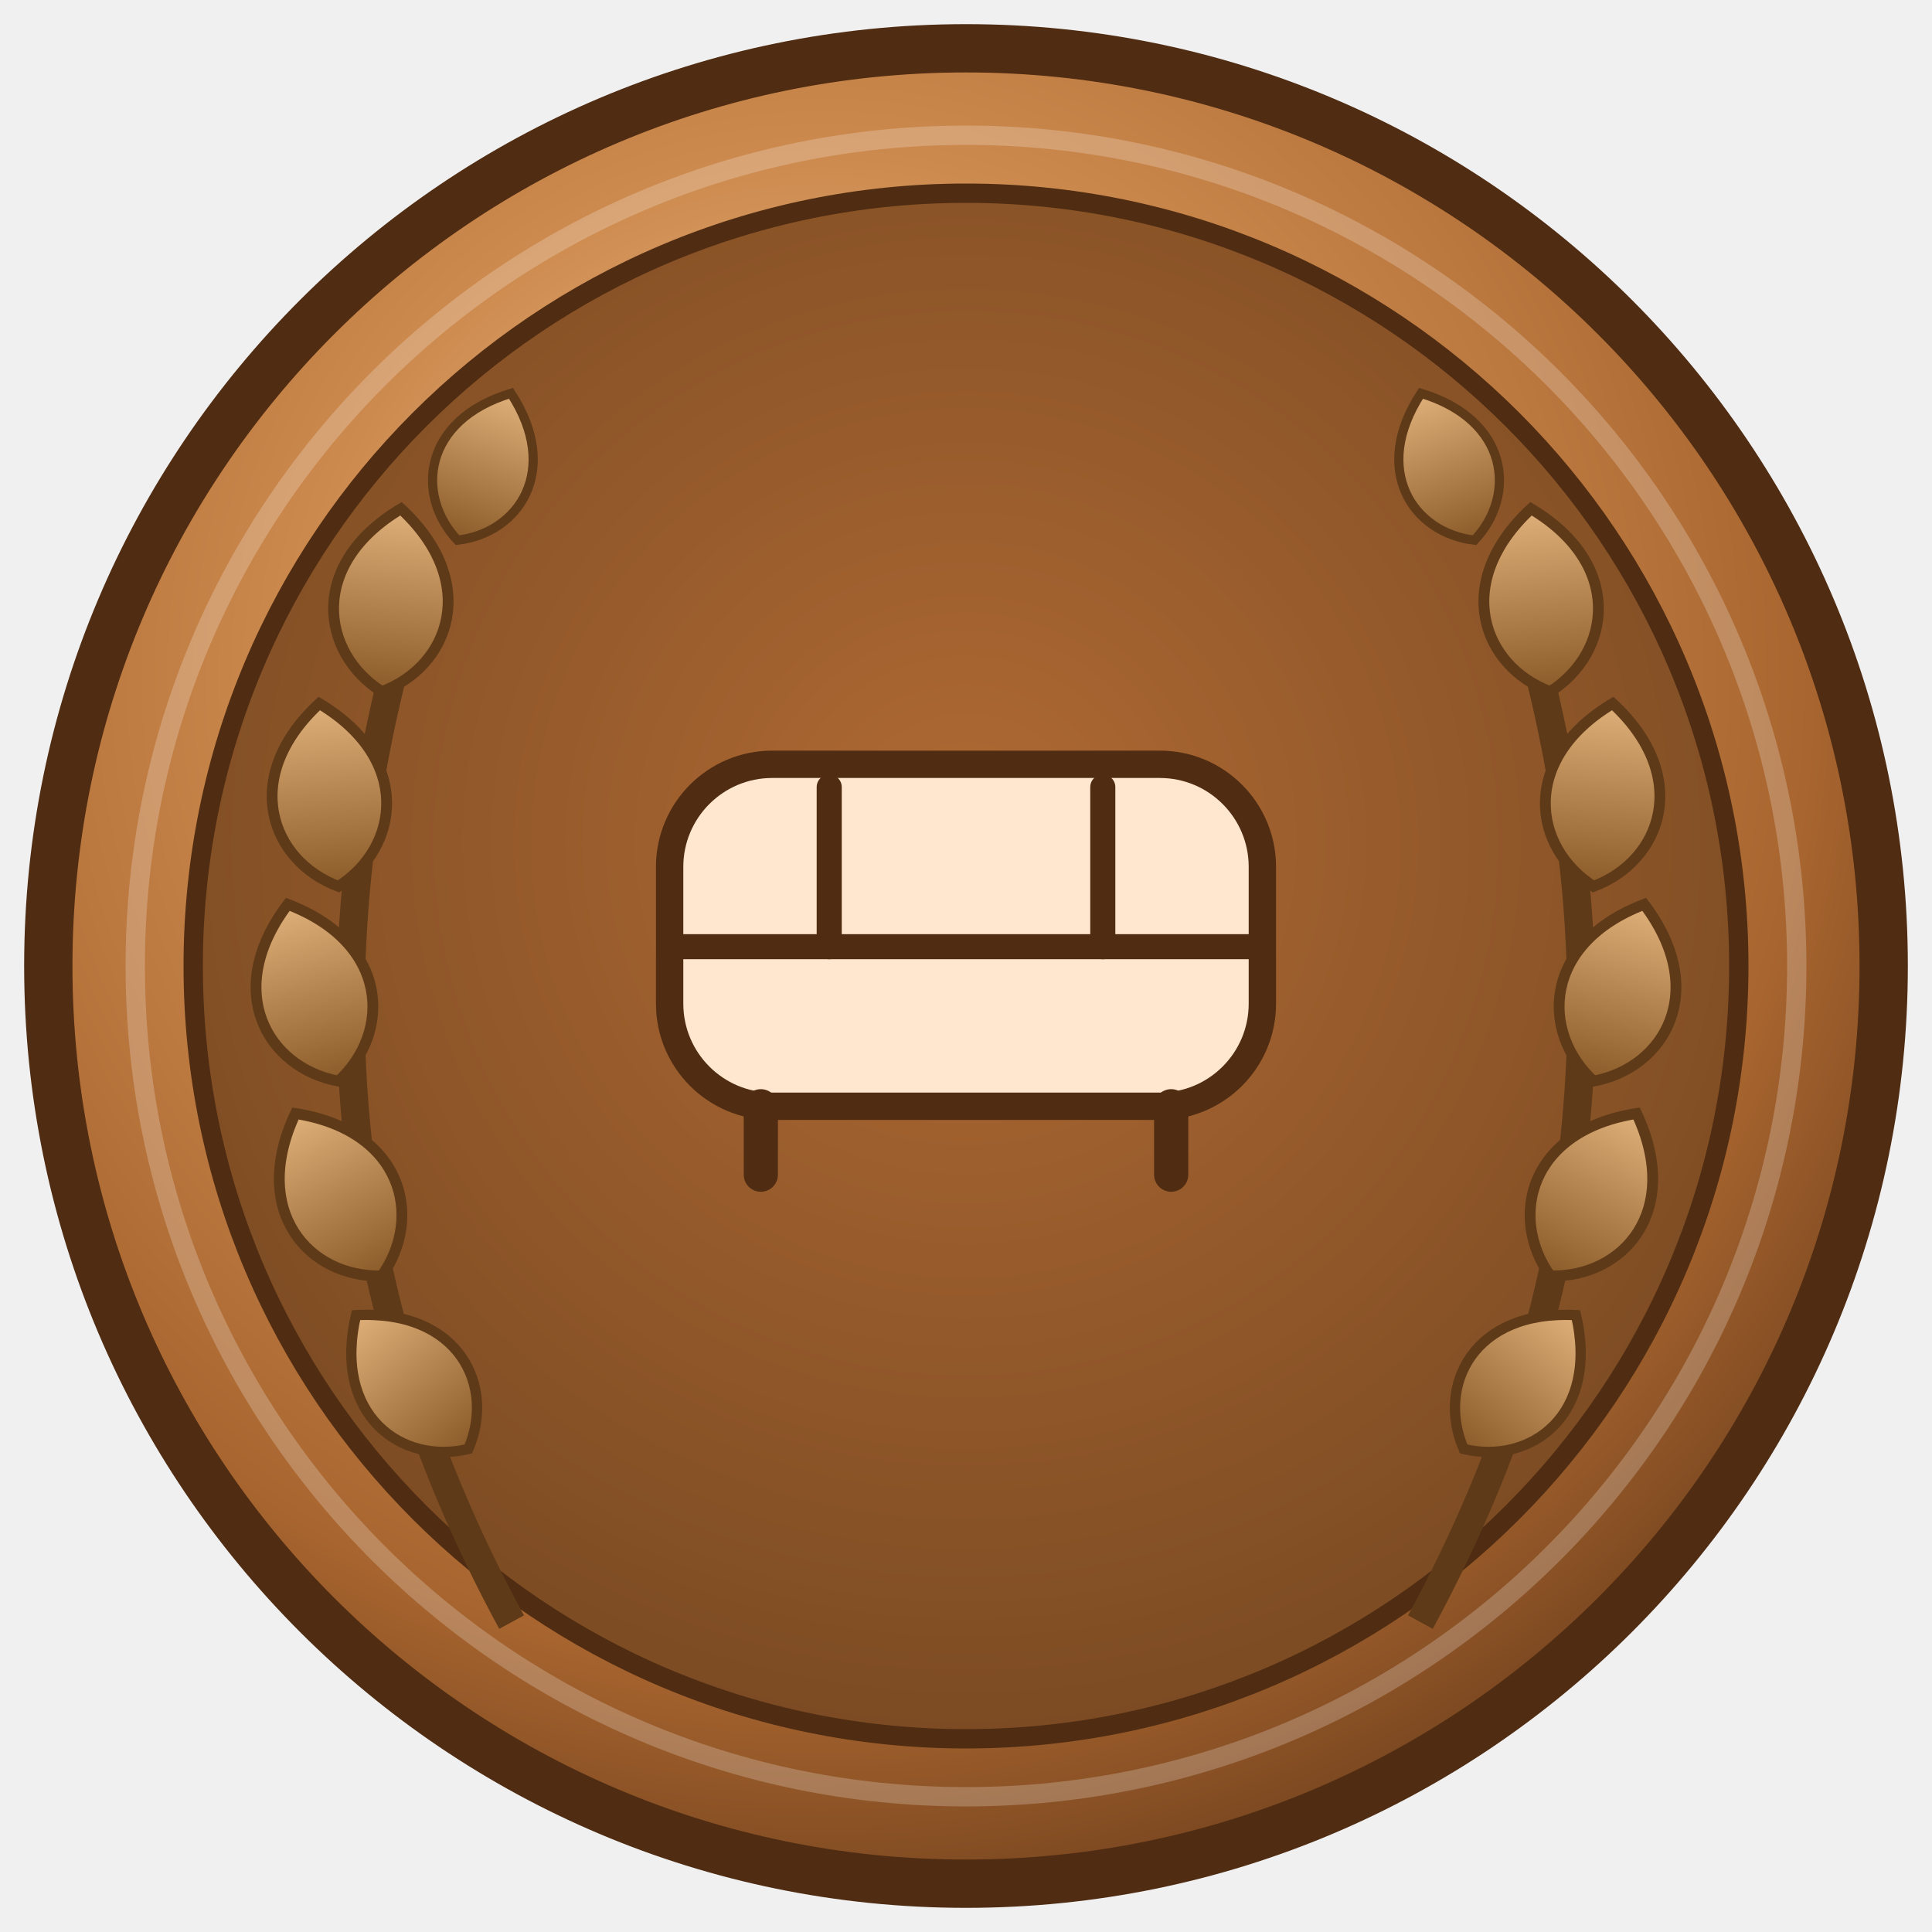
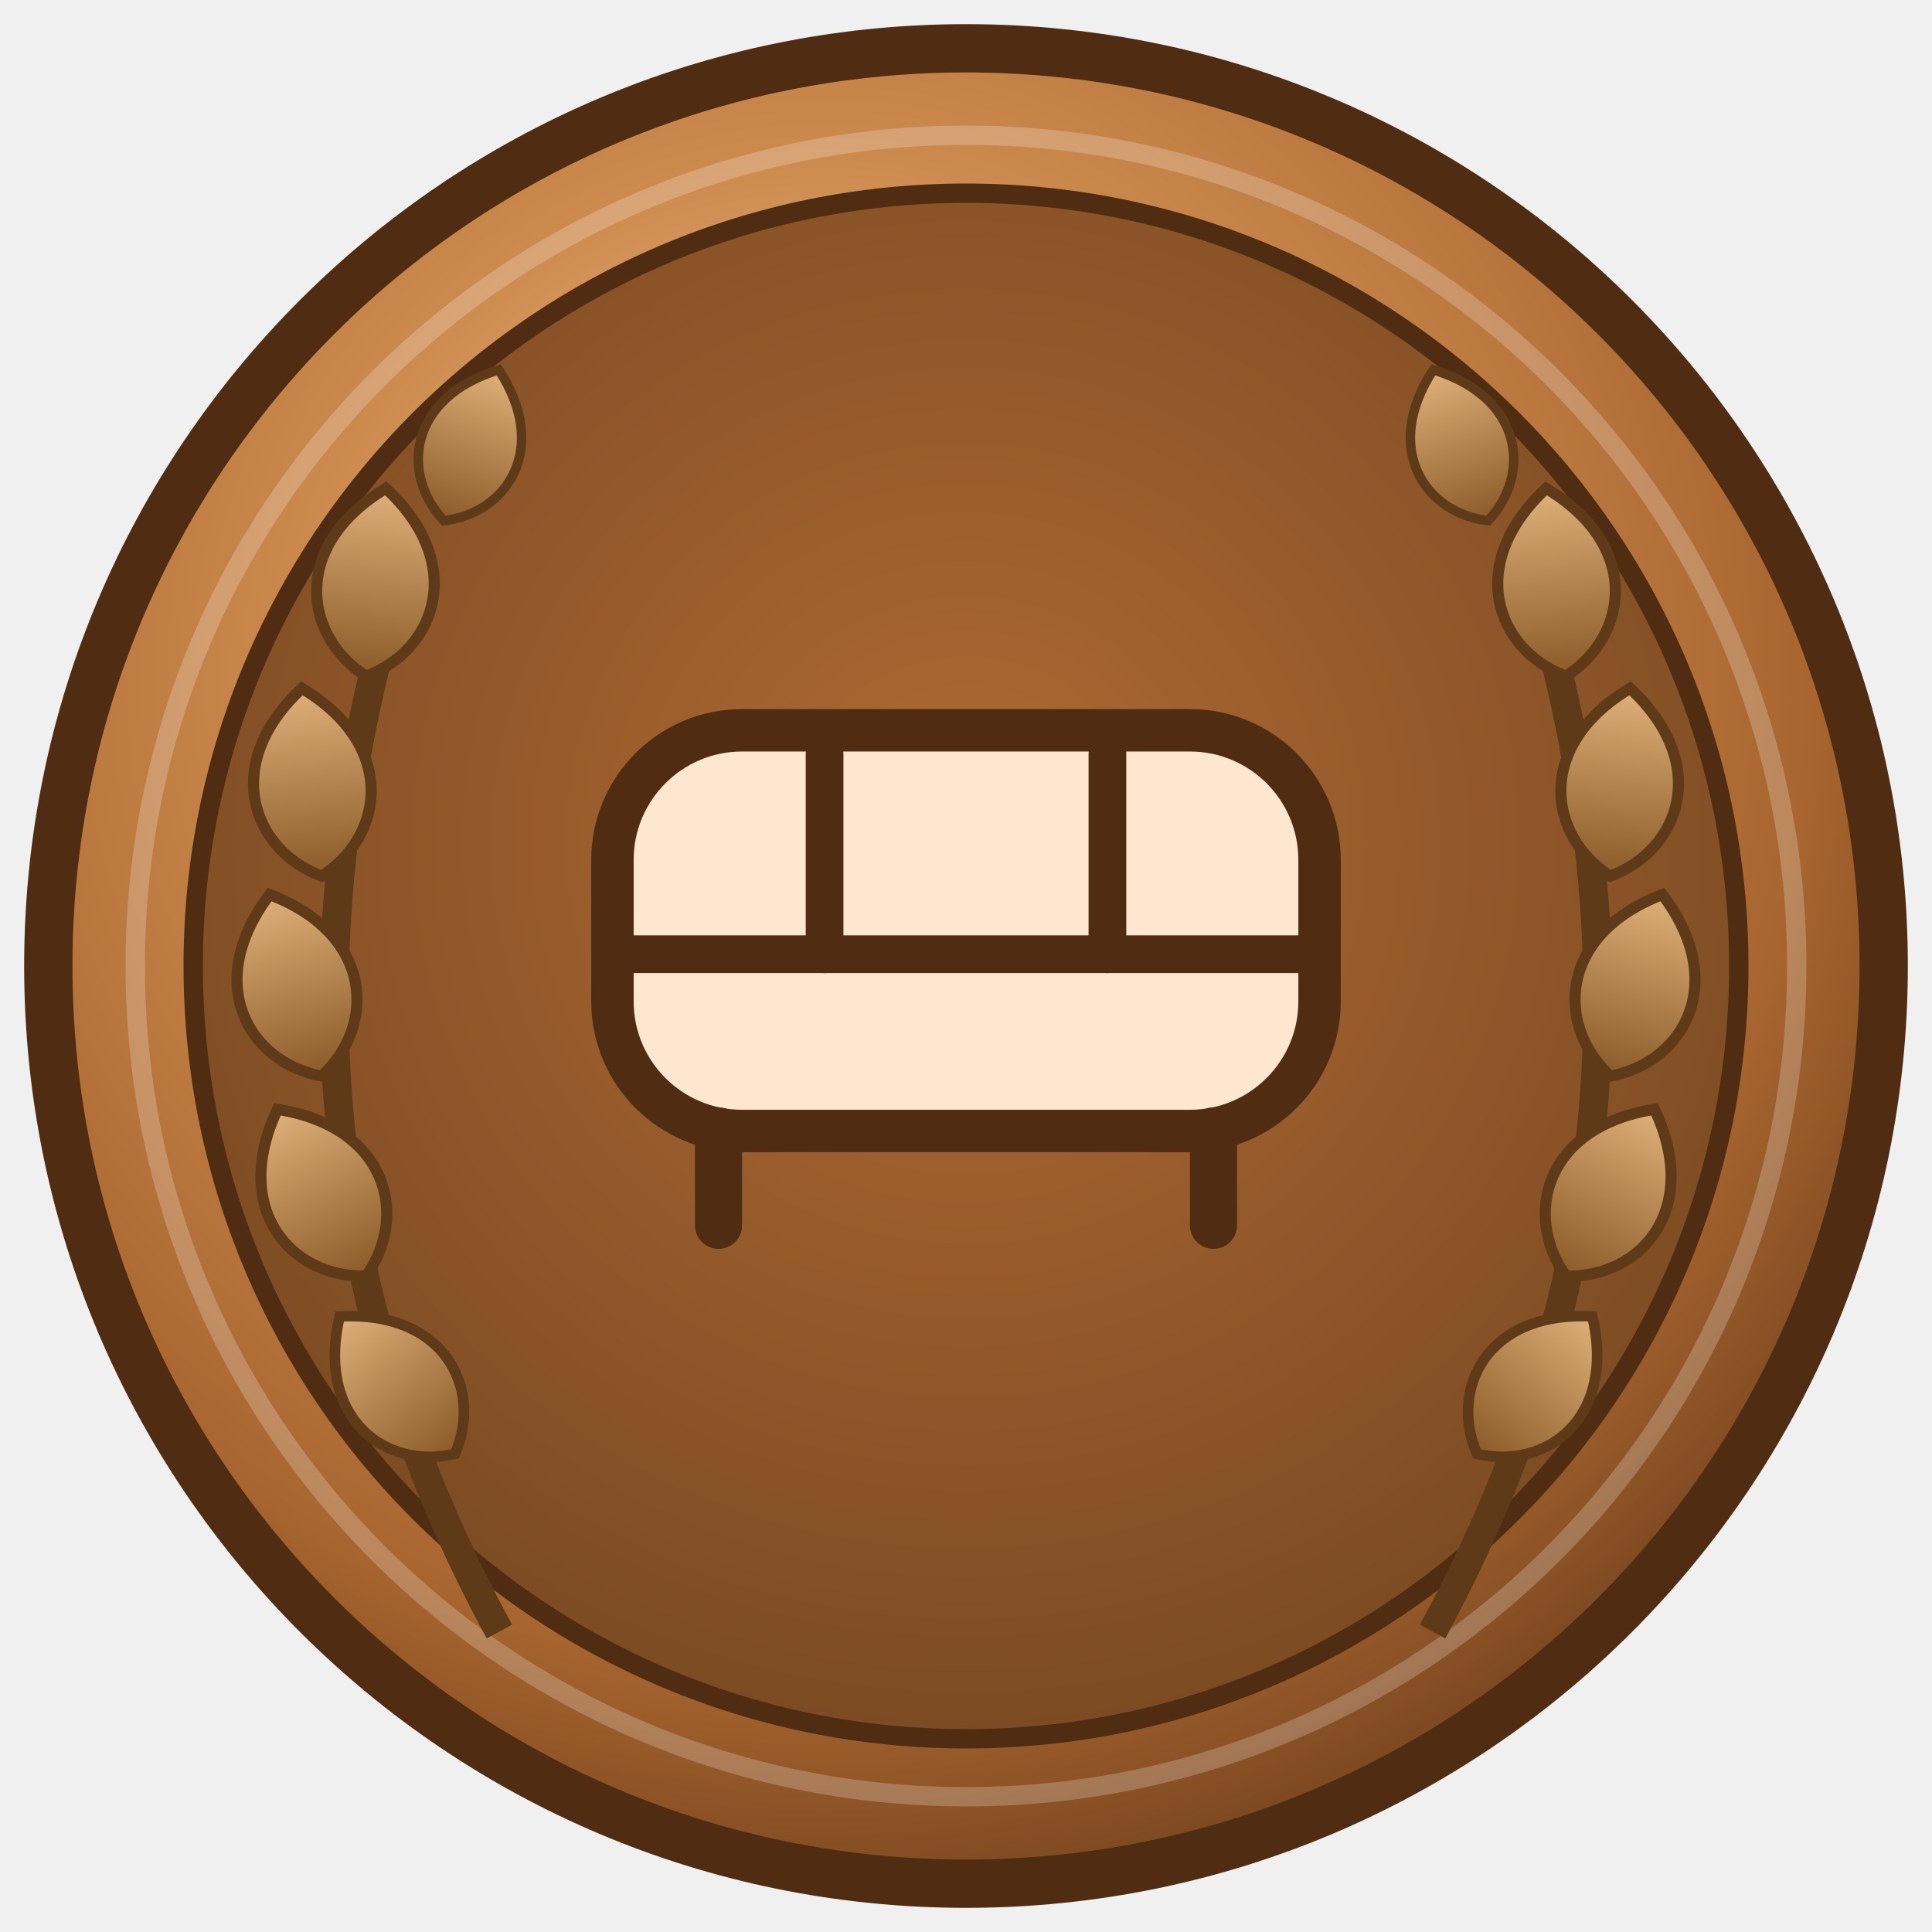
<svg xmlns="http://www.w3.org/2000/svg" viewBox="0 0 200 200" width="200" height="200" role="img" aria-label="Досягнення: Couch Forces (рівень: бронза)">
  <defs>
    <radialGradient id="metal" cx="42%" cy="34%" r="72%">
      <stop offset="0%" stop-color="#f0c9a0" />
      <stop offset="40%" stop-color="#cd8a4e" />
      <stop offset="76%" stop-color="#a8652f" />
      <stop offset="100%" stop-color="#6e3f1c" />
    </radialGradient>
    <radialGradient id="field" cx="50%" cy="42%" r="60%">
      <stop offset="0%" stop-color="#b06a34" />
      <stop offset="100%" stop-color="#7a4a22" />
    </radialGradient>
    <linearGradient id="leaf" x1="0" y1="0" x2="0" y2="1">
      <stop offset="0%" stop-color="#e0b07a" />
      <stop offset="100%" stop-color="#8a5a28" />
    </linearGradient>
    <path id="lf" d="M0,0 C 6,-3 8,-11 0,-17 C -8,-11 -6,-3 0,0 Z" />
  </defs>
  <circle cx="100" cy="100" r="95" fill="url(#metal)" />
  <circle cx="100" cy="100" r="95" fill="none" stroke="#4f2c12" stroke-width="5" />
  <circle cx="100" cy="100" r="86" fill="none" stroke="#ffffff" stroke-opacity="0.22" stroke-width="2" />
  <circle cx="100" cy="100" r="80" fill="url(#field)" stroke="#4f2c12" stroke-width="2" />
-   <g transform="translate(100 94) scale(1.12) translate(-100 -100)">
+   <g transform="translate(100 93) scale(1.15) translate(-100 -100)">
    <g id="wreath-l" fill="url(#leaf)" stroke="#5e3a18" stroke-width="1">
      <path d="M58,166 Q 33,120 50,68" fill="none" stroke="#5e3a18" stroke-width="2.6" />
      <use href="#lf" transform="translate(54,150) rotate(-40) scale(0.95)" />
      <use href="#lf" transform="translate(46,134) rotate(-28)" />
      <use href="#lf" transform="translate(42,116) rotate(-16)" />
      <use href="#lf" transform="translate(42,98) rotate(-6)" />
      <use href="#lf" transform="translate(46,80) rotate(6)" />
      <use href="#lf" transform="translate(53,66) rotate(20) scale(0.85)" />
    </g>
    <use href="#wreath-l" transform="matrix(-1 0 0 1 200 0)" />
  </g>
-   <g transform="translate(100 98) scale(1.18) translate(-100 -100)">
-     <rect x="74" y="84" width="52" height="30" rx="9" fill="#ffe7cf" stroke="#4f2c12" stroke-width="2.4" />
-     <path d="M74,100 H126" fill="none" stroke="#4f2c12" stroke-width="2.2" stroke-linecap="round" />
-     <path d="M88,86 V100 M112,86 V100" fill="none" stroke="#4f2c12" stroke-width="2.2" stroke-linecap="round" />
-     <path d="M82,114 V120 M118,114 V120" fill="none" stroke="#4f2c12" stroke-width="3" stroke-linecap="round" />
+   <g transform="translate(100 100) scale(1.22) translate(-100 -100)">
+     <rect x="70" y="80" width="60" height="34" rx="11" fill="#ffe7cf" stroke="#4f2c12" stroke-width="3.6" />
+     <path d="M70,99 H130" fill="none" stroke="#4f2c12" stroke-width="3.2" stroke-linecap="round" />
+     <path d="M88,82 V99 M112,82 V99" fill="none" stroke="#4f2c12" stroke-width="3.2" stroke-linecap="round" />
+     <path d="M79,114 V122 M121,114 V122" fill="none" stroke="#4f2c12" stroke-width="4" stroke-linecap="round" />
  </g>
</svg>
